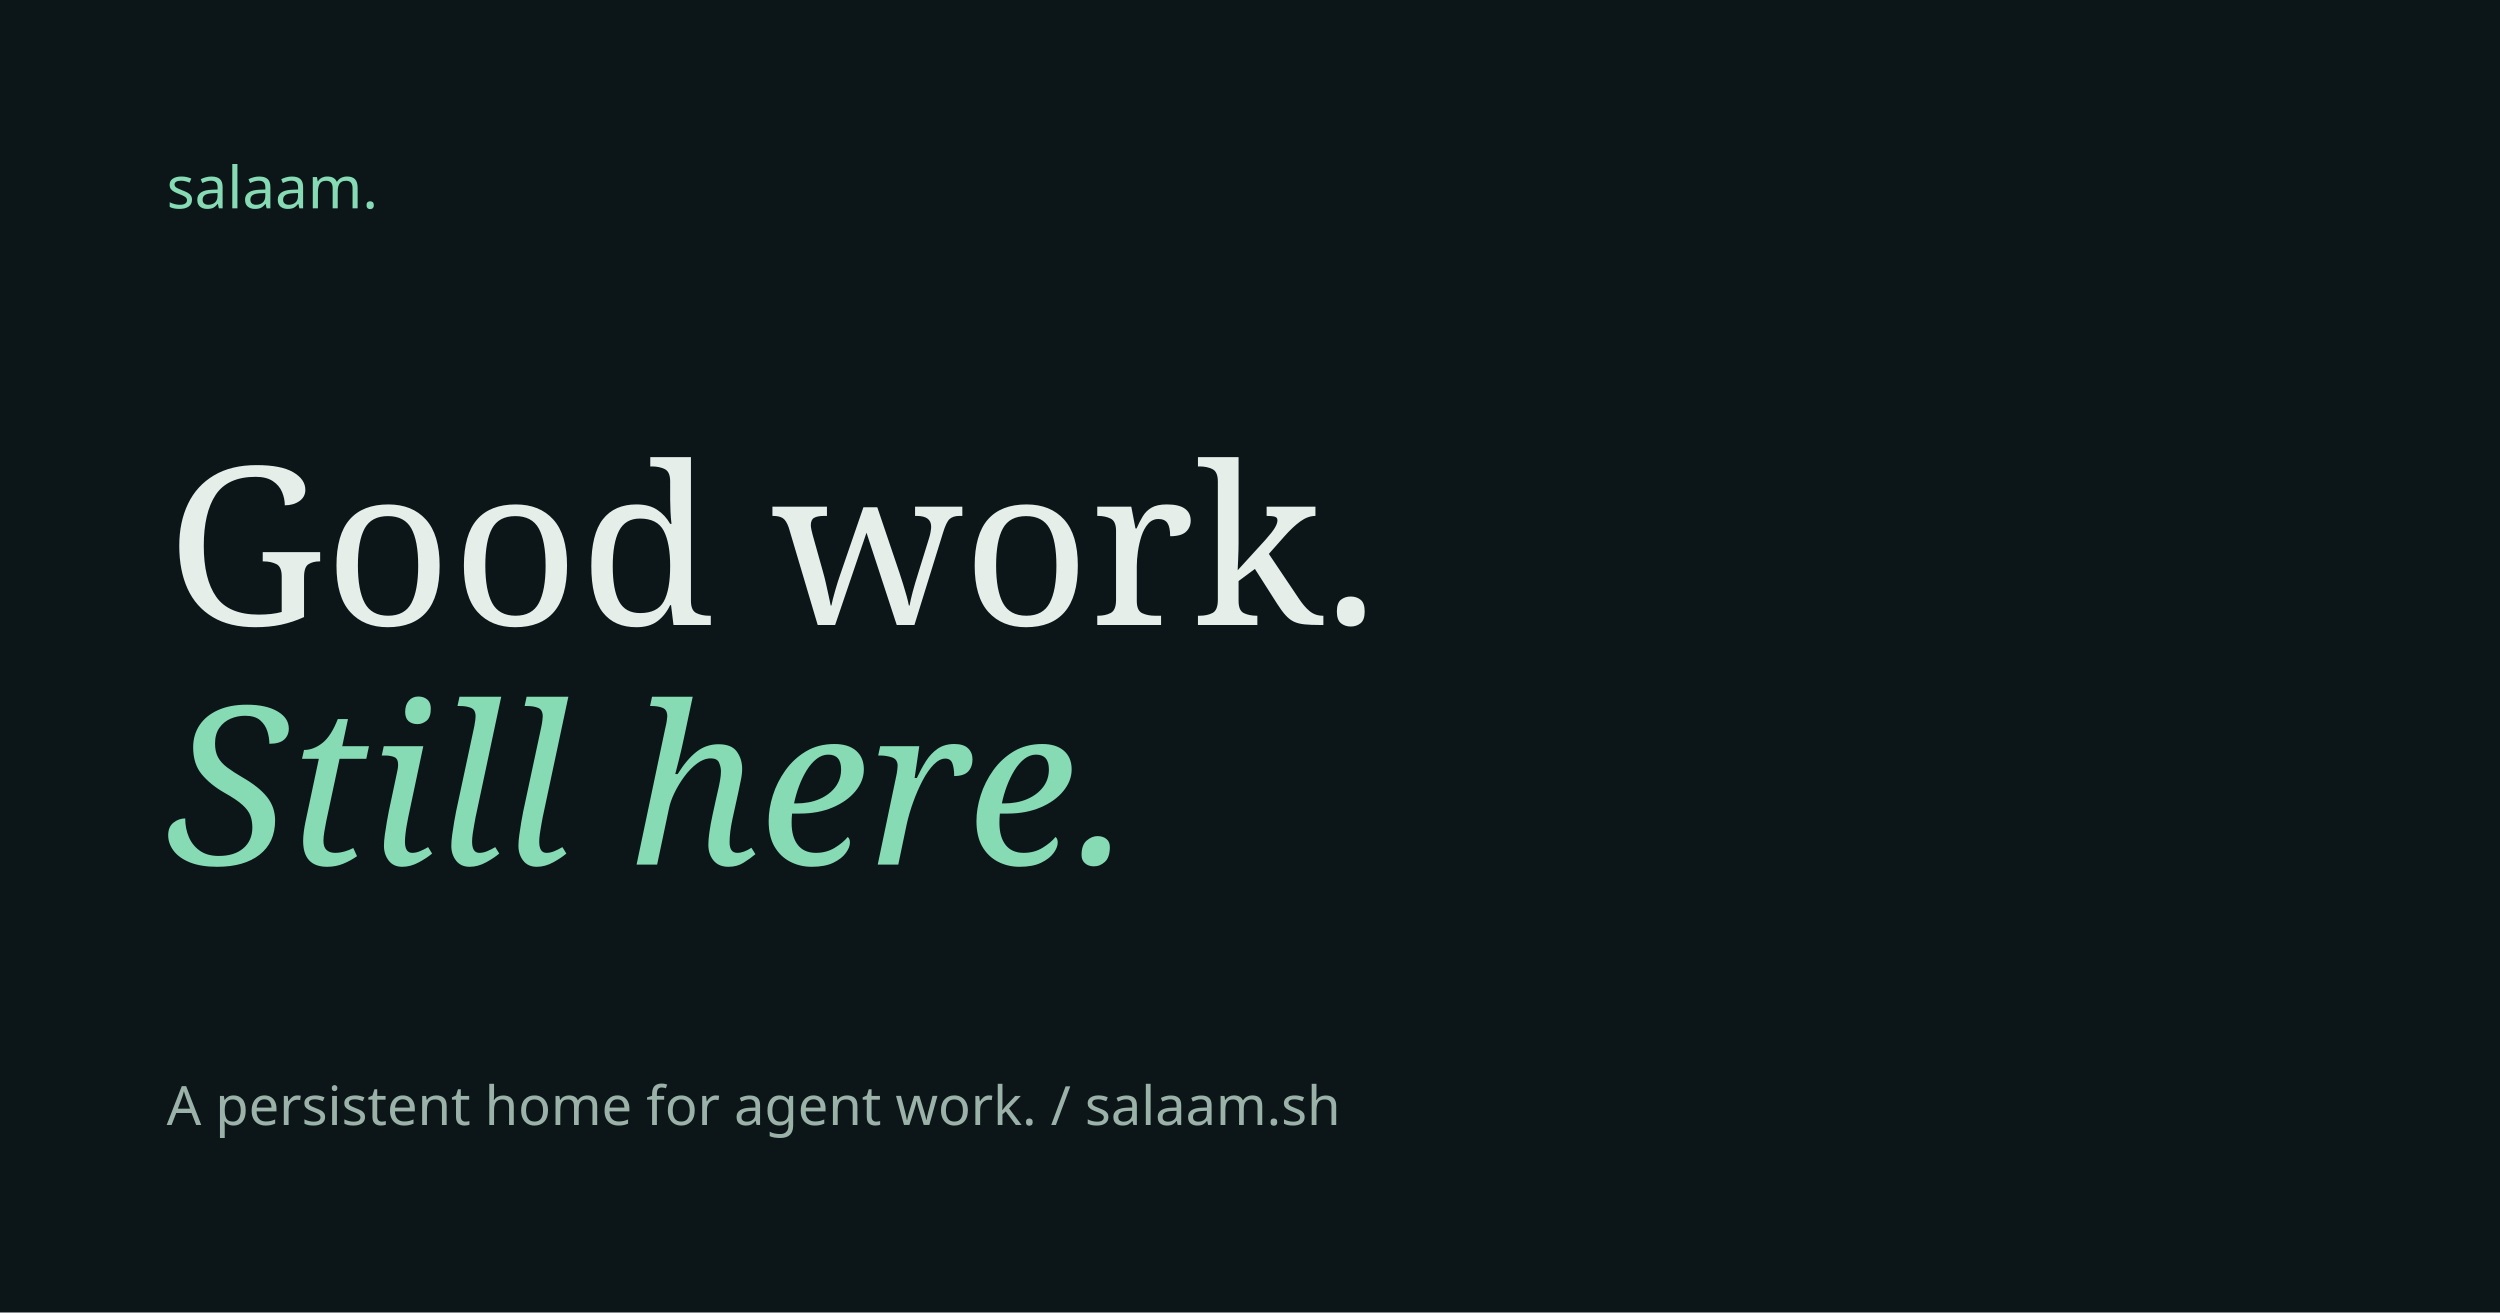
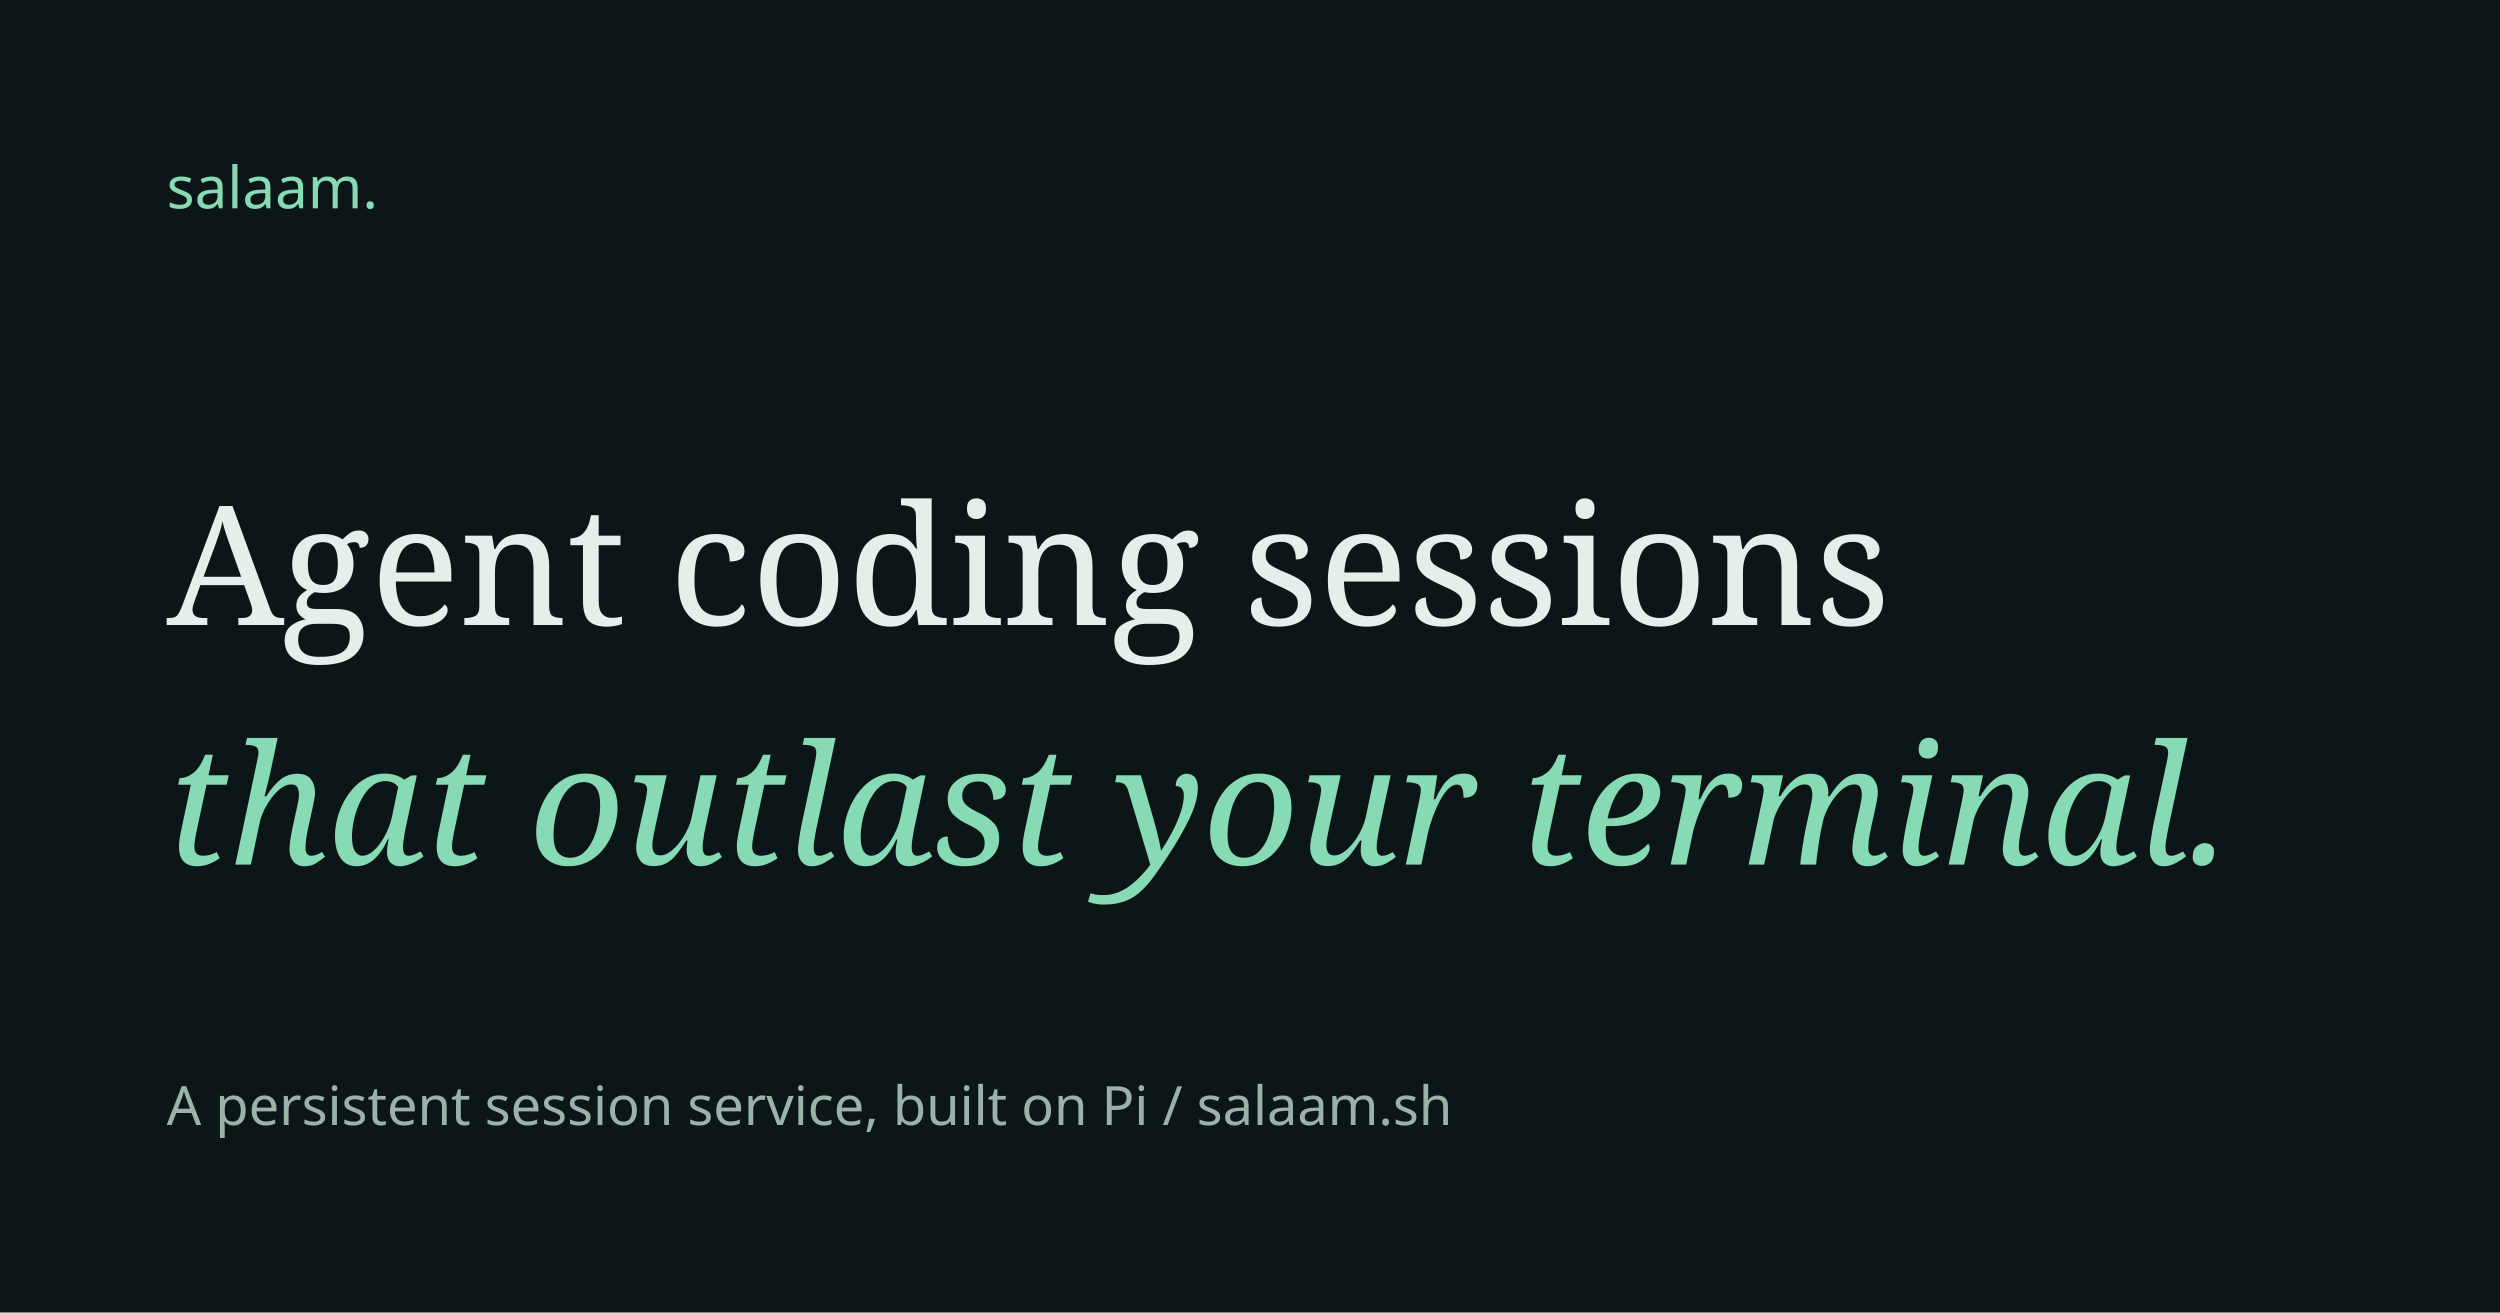
<svg xmlns="http://www.w3.org/2000/svg" width="1200" height="630" viewBox="0 0 1200 630">
  <rect width="1200" height="630" fill="#0c1618" />
  <text x="80" y="100" fill="#86dbb5" font-family="sans-serif" font-size="28">salaam.</text>
-   <text x="80" y="300" fill="#e5eee9" font-family="Georgia,serif" font-size="106">Good work.</text>
-   <text x="80" y="415" fill="#86dbb5" font-family="Georgia,serif" font-style="italic" font-size="106">Still here.</text>
-   <text x="80" y="540" fill="#9bb2a9" font-family="sans-serif" font-size="26">A persistent home for agent work.  /  salaam.sh</text>
+   <text x="80" y="300" fill="#e5eee9" font-family="Georgia,serif" font-size="80">Agent coding sessions</text>
+   <text x="80" y="415" fill="#86dbb5" font-family="Georgia,serif" font-style="italic" font-size="80">that outlast your terminal.</text>
+   <text x="80" y="540" fill="#9bb2a9" font-family="sans-serif" font-size="26">A persistent session service, built on Pi  /  salaam.sh</text>
</svg>
